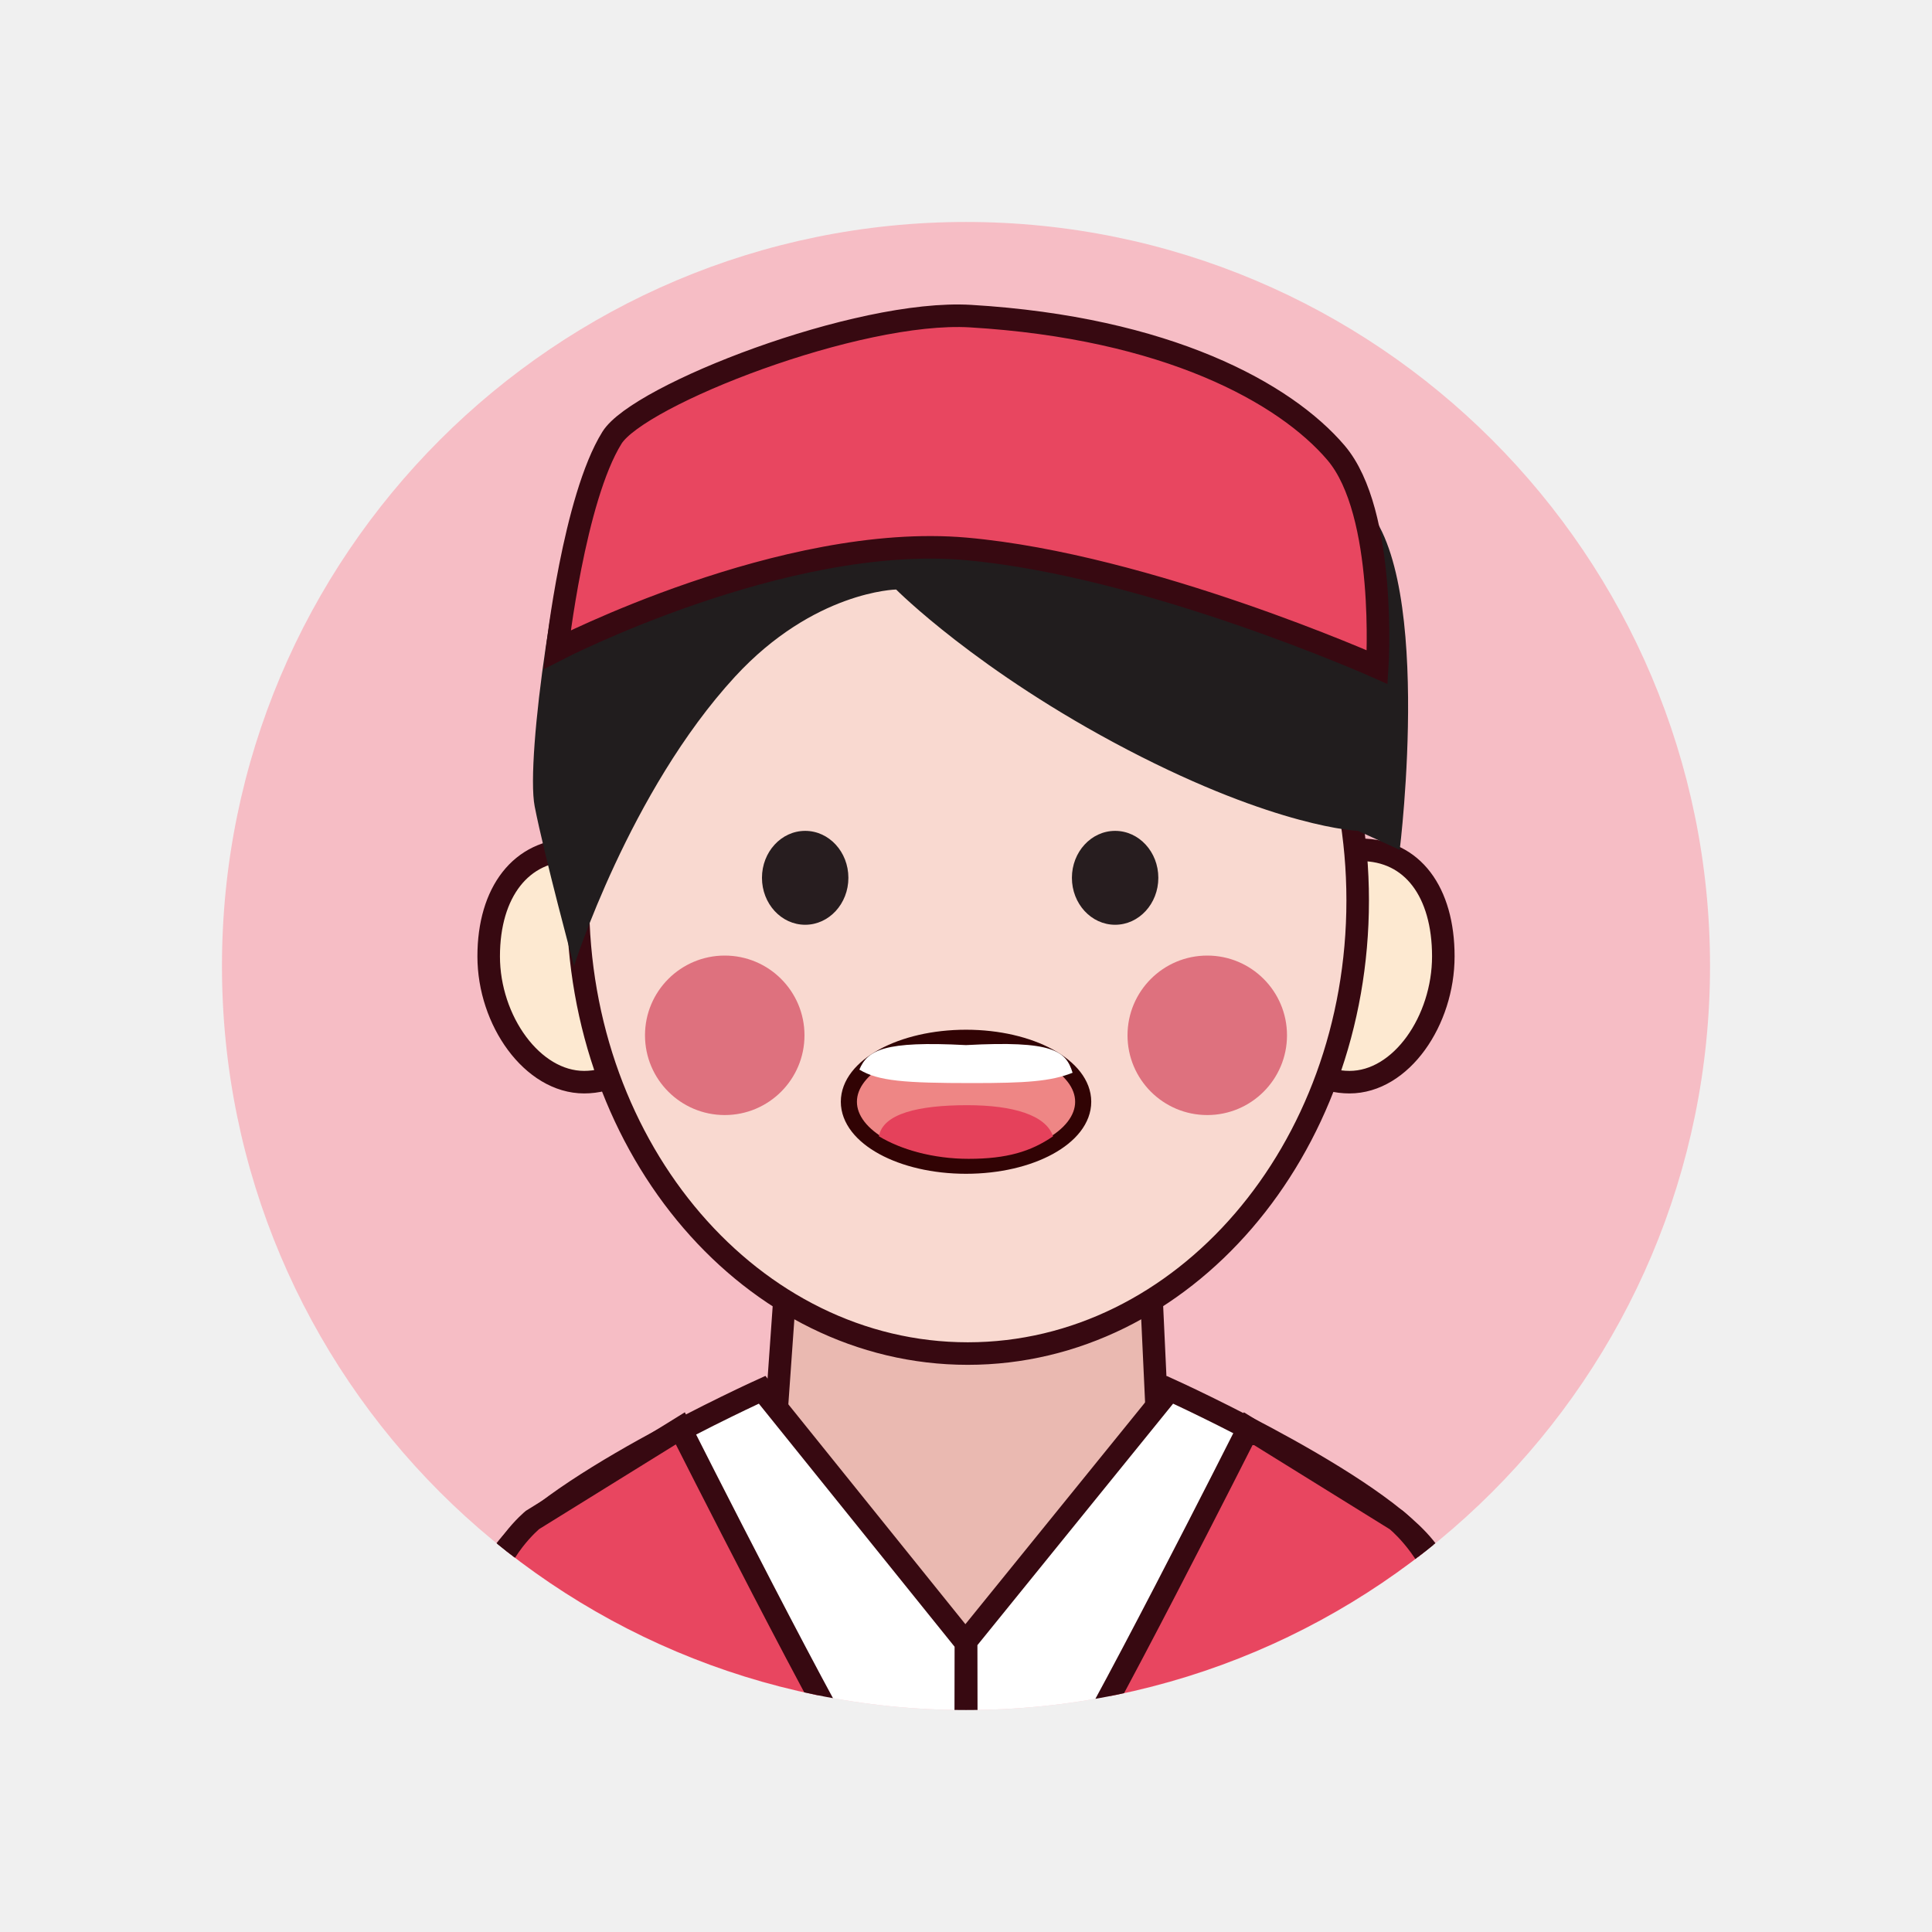
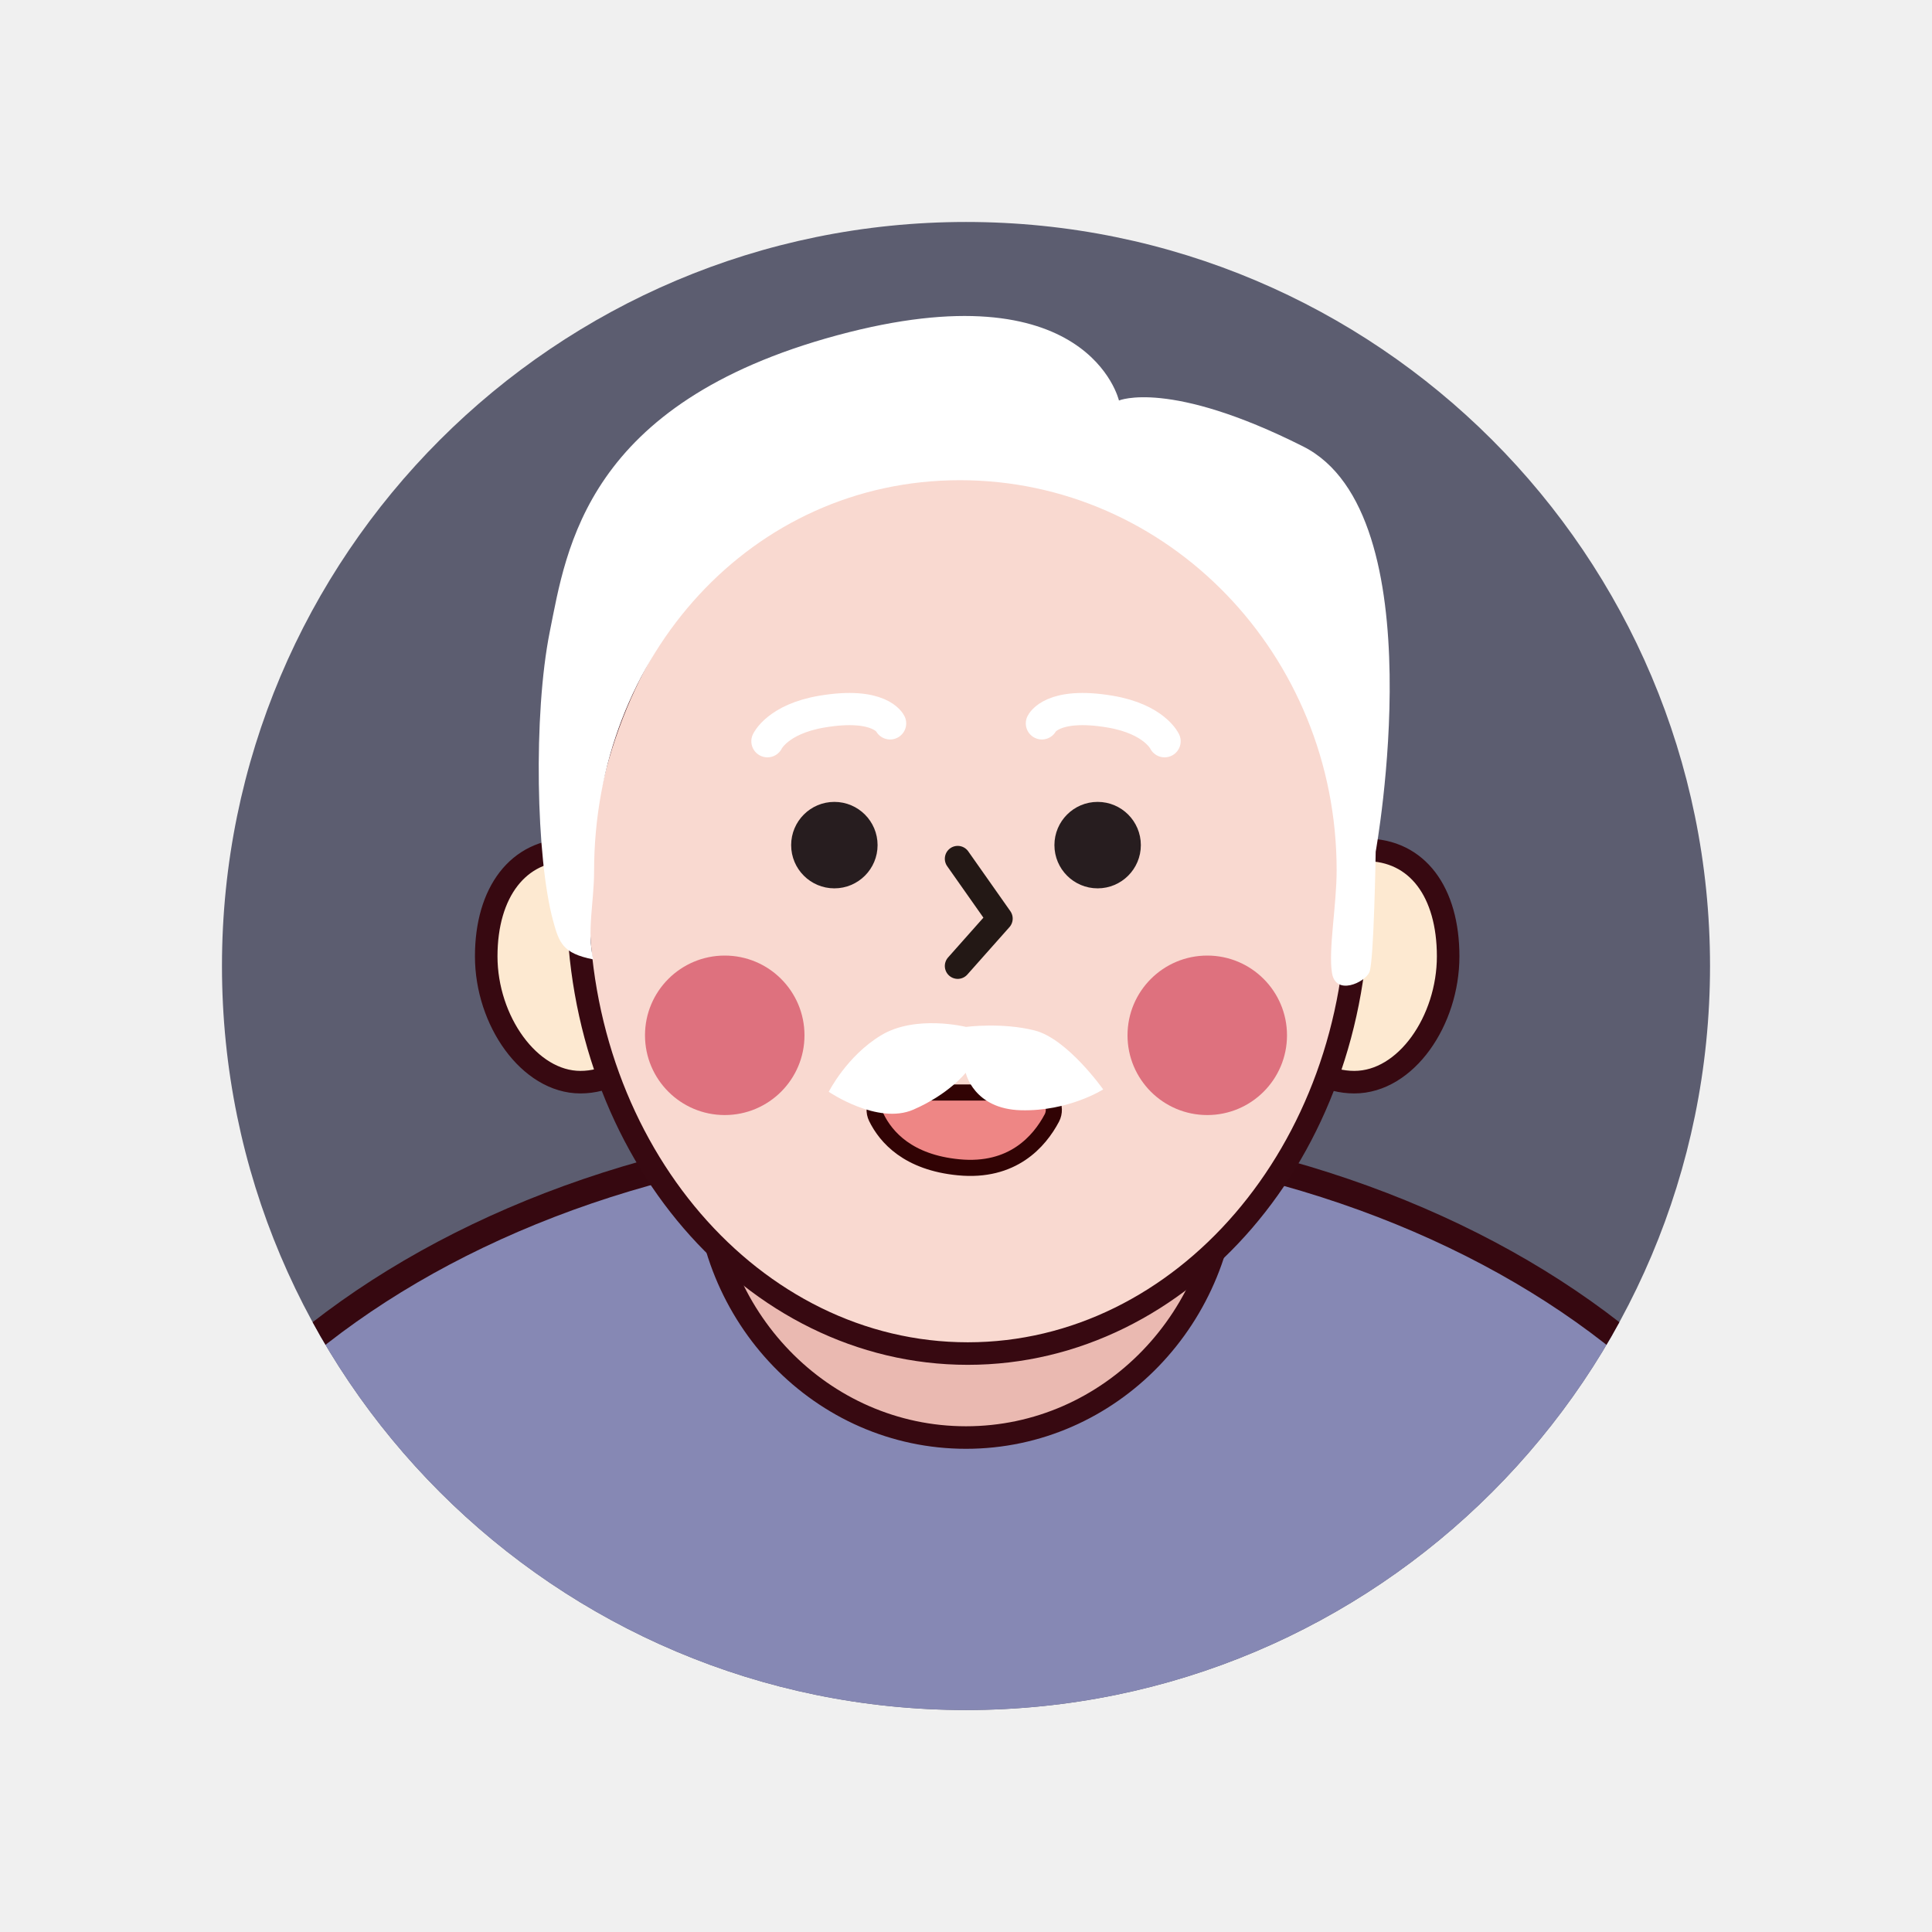
<svg xmlns="http://www.w3.org/2000/svg" viewBox="0 0 1200 1200" id="图层_1">
  <defs>
    <clipPath id="clip-path">
-       <circle r="462.13" cy="600" cx="600" style="fill:none" />
+       <circle r="462.13" cy="-647.23" cx="600" class="cls-1" />
    </clipPath>
-     <style>.cls-7{fill:#271d1f}.cls-11{fill:#de717e}</style>
+     <clipPath id="clip-path-2">
+       <circle r="462.13" cy="600" cx="600" class="cls-1" />
+     </clipPath>
+     <style>.cls-1{fill:none}.cls-10{fill:#271d1f}.cls-11{fill:#de717e}</style>
  </defs>
-   <circle r="462.13" cy="600" cx="600" style="fill:#f6bdc5" />
  <g style="clip-path:url(#clip-path)">
-     <path style="stroke-miterlimit:10;stroke:#370911;stroke-width:14px;fill:#eab9b1" d="M489.02 781.94 477.36 946.9l127.81 105.13 117.47-86.55-8.36-179.55-205.05-6.77-20.21 2.78z" />
-     <path d="M896.47 594c0 39.85-26.09 78.15-58.28 78.15s-58.27-32.3-58.27-72.15 33.09-72.15 65.27-72.15 51.28 26.3 51.28 66.15zm-475.39 6c0 39.85-26.09 72.15-58.27 72.15s-59.28-38.3-59.28-78.15 20.09-66.15 52.28-66.15 65.27 32.3 65.27 72.15z" style="fill:#fde9d1;stroke:#370911;stroke-width:14px;stroke-miterlimit:10" />
+     <ellipse ry="384.61" rx="542.37" cy="-219.57" cx="600" style="stroke-width:16px;stroke-linejoin:round;stroke-linecap:round;stroke:#360810;fill:#fff" />
+   </g>
+   <circle r="462.13" cy="600" cx="600" style="fill:#5c5d70" />
+   <g style="clip-path:url(#clip-path-2)">
+     <path d="M899.47 594c0 39.85-26.09 78.15-58.28 78.15s-58.27-32.3-58.27-72.15 33.09-72.15 65.27-72.15 51.28 26.3 51.28 66.15zm-481.39 6c0 39.85-25.77 72.15-57.56 72.15S302 633.85 302 594s19.85-66.15 51.64-66.15 64.44 32.3 64.44 72.15z" style="stroke-linejoin:round;fill:#fde9d1;stroke:#370911;stroke-width:14px;stroke-linecap:round" />
+     <ellipse ry="384.61" rx="542.37" cy="1086.6" cx="600" style="fill:#8688b4;stroke-width:16px;stroke-linejoin:round;stroke-linecap:round;stroke:#360810" />
+     <ellipse ry="167.49" rx="162.03" cy="725.39" cx="600" style="stroke-miterlimit:10;fill:#eab9b1;stroke:#370911;stroke-width:14px" />
    <ellipse ry="281.42" rx="242.17" cy="559.3" cx="601.11" style="fill:#f9d9d0;stroke-miterlimit:10;stroke:#370911;stroke-width:14px" />
-     <ellipse ry="29.16" rx="26.84" cy="545.23" cx="500.11" class="cls-7" />
-     <ellipse ry="29.16" rx="26.84" cy="545.23" cx="692.62" class="cls-7" />
-     <ellipse ry="39.74" rx="72.77" cy="684.32" cx="600.02" style="fill:#ee8685;stroke:#310304;stroke-width:10px;stroke-miterlimit:10" />
-     <path d="M545.92 705.77c13.66 8.25 33.73 14 55.7 14 23.75 0 38.78-4.56 52.45-14-4.38-13.12-24.71-19.32-53.32-19.32-30.1 0-52.38 5.2-54.83 19.32z" style="fill:#e5415b" />
-     <path d="M603.9 672.72c33.07 0 48.65-1 62.3-6.41-4.15-13.69-12.31-20.09-66.22-17.18-51-2.7-61.07 3.11-66.21 15.21 11.61 7.13 28.16 8.38 70.13 8.38z" style="fill:#fff" />
+     <ellipse ry="26.85" rx="26.84" cy="524.92" cx="518.24" class="cls-10" />
+     <ellipse ry="26.85" rx="26.84" cy="524.92" cx="681.76" class="cls-10" />
    <circle r="49.53" cy="643.05" cx="450.15" class="cls-11" />
    <circle r="49.53" cy="643.05" cx="749.85" class="cls-11" />
-     <path d="M890 968.87C867.55 927.06 726.63 863.2 726.63 863.2l-126.54 156.15.61 358.3L926.41 1366S912.47 1010.68 890 968.87zm-580 0c-22.46 41.81-36.4 397.16-36.4 397.16l325.71 11.62.61-357.3L473.37 863.2S332.45 927.06 310 968.87z" style="fill:#fff;stroke:#370911;stroke-width:14px;stroke-miterlimit:10" />
-     <path d="M556.61 366.16s50.55 50.93 143.71 99.52 143.14 50.39 143.14 50.39l25.93 11.78s22.46-180.27-25.93-217.43S678.94 185 629.39 195.84 378.58 264 362.31 299.58s-36.08 171.24-30.21 201.29S356.54 600 356.54 600s34.4-108.42 99.93-179.65c49.02-53.27 100.14-54.19 100.14-54.19z" style="fill:#211d1e" />
-     <path d="M346 403.52s140.8-72.6 253.88-62.62 255.54 73.45 255.54 73.45 6.13-95.88-25.59-133.1-105.1-77.63-227-84.9c-70.17-4.19-206.26 49.09-222.72 75.53C356.54 309.7 346 403.52 346 403.52zm429.41 483.65S677.34 1081.52 658 1107.84s-48.75 43.35-48.75 43.35l-7.89 133.16 254.09 4.65 54.81-189.37s0-75-15-114.94c-9.86-26.26-28-40.57-28-40.57zm-352.85 0s98.07 194.35 117.4 220.67 48.75 43.35 48.75 43.35l7.88 133.16-254.07 4.65-54.81-189.37s11.45-84.6 15.82-109.55c4.84-27.62 27.21-46 27.21-46z" style="fill:#e84660;stroke:#370911;stroke-width:14px;stroke-miterlimit:10" />
+     <path style="stroke:#231815;stroke-width:16px;stroke-linejoin:round;stroke-linecap:round;fill:none" d="M594.85 533.39 621 570.55 594.85 600" />
+     <path d="M554.06 678.58h89.69a10.8 10.8 0 0 1 9.58 15.81c-7.79 14.7-24.49 33.88-57.9 30.64-31.34-3-45.1-18.65-51.12-30.95a10.8 10.8 0 0 1 9.75-15.5z" style="fill:#ee8685;stroke:#310304;stroke-width:10px;stroke-miterlimit:10" />
+     <path d="M341.5 392.25c10.4-51.72 22.53-141.82 178.5-184s175 40.51 175 40.51 31.2-13.35 114.38 28.53S854.47 529 854.47 529s-1.07 68.46-3.92 74.86-20.9 14.85-23.23.46 2.89-42 2.89-63.84c0-133.77-104.75-242.22-234-242.22S369 407.35 369 541.13c0 19.07-4.57 37-.55 54.76-19.08-3.74-21.2-10.35-25-24.33-10.39-38.38-12.35-127.56-1.95-179.31zm173.26 285.89s30.32 20.71 52.51 11.09 32.55-22.93 32.55-22.93 4.8 22.56 34.39 23.3 51-12.94 51-12.94-22.19-31.44-42.53-36.61-42.68-2.22-42.68-2.22-31.25-7.77-52.7 5.18-32.54 35.13-32.54 35.13z" style="fill:#fff" />
+     <path d="M647.14 449.3s6.33-13.42 42.49-7.28c27.33 4.64 33.71 18.38 33.71 18.38m-170.48-11.1s-6.33-13.42-42.49-7.28c-27.33 4.64-33.71 18.38-33.71 18.38" style="stroke:#fff;stroke-width:20px;stroke-miterlimit:10;stroke-linecap:round;fill:none" />
  </g>
</svg>
